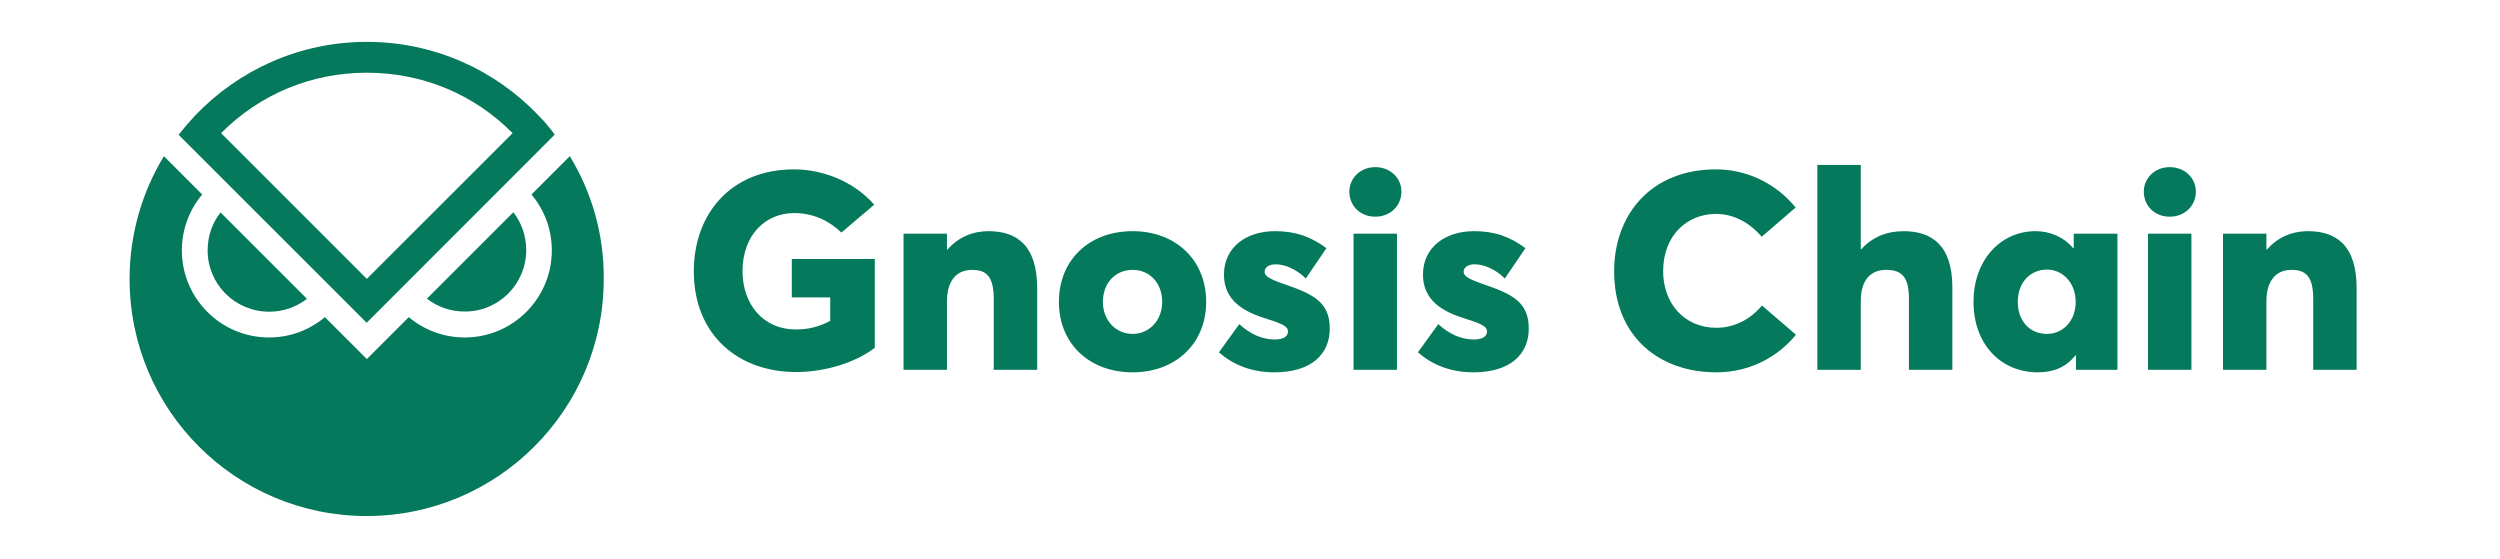
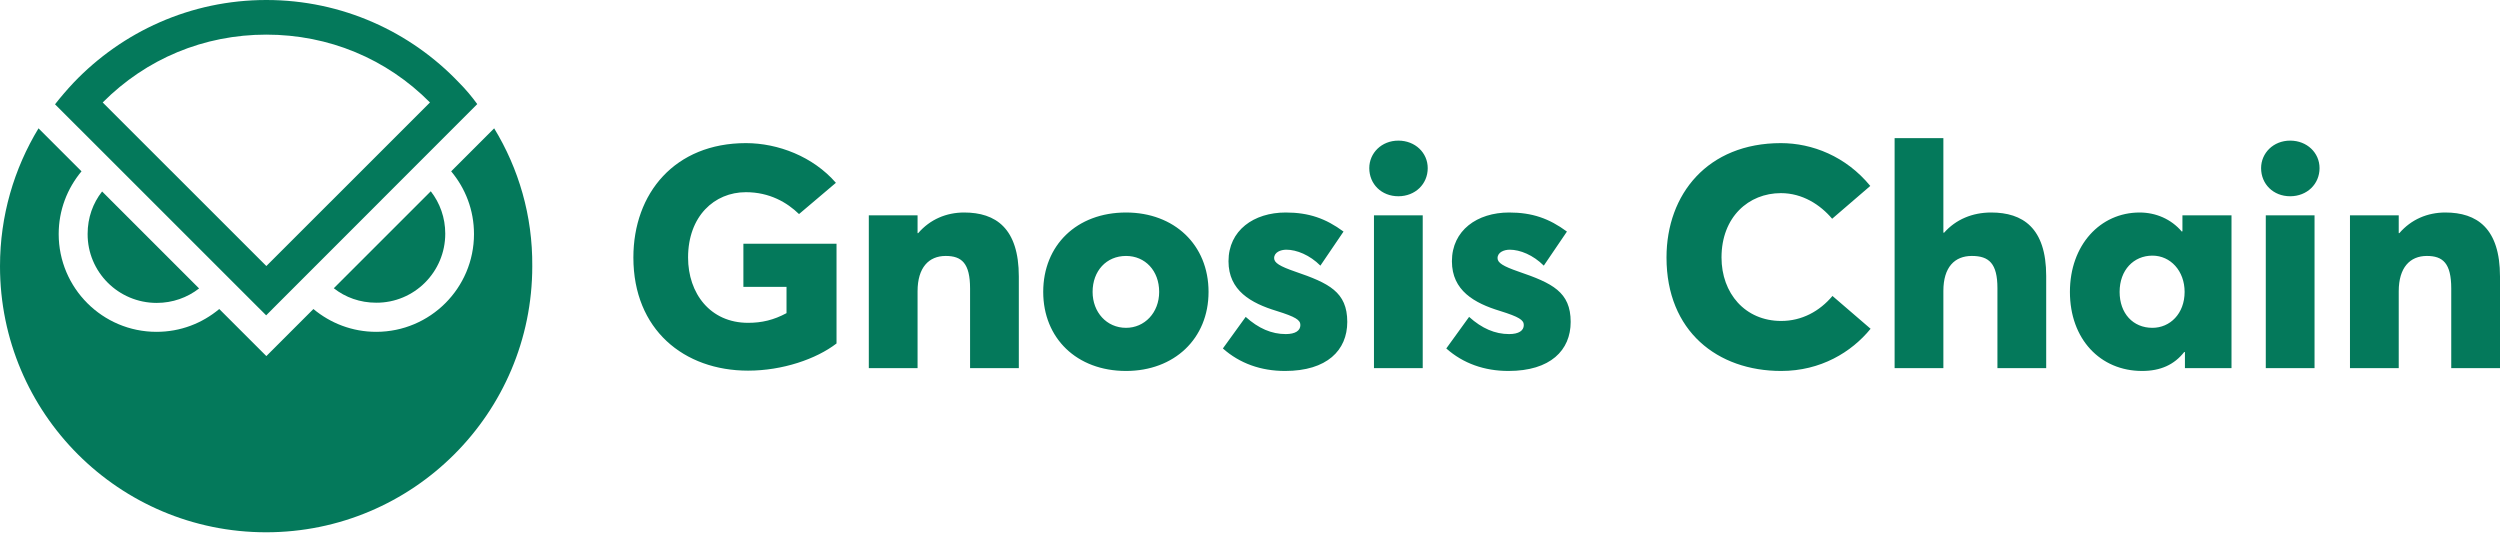
- <svg xmlns="http://www.w3.org/2000/svg" width="2508" height="560" viewBox="0 0 2508 560" fill="none">
+ <svg xmlns="http://www.w3.org/2000/svg" fill="none" viewBox="130 42 2234.17 475.68">
  <path d="M798.534 373.234C829.257 373.234 859.421 362.9 877.576 348.935V259.839H794.344V298.382H832.888V321.843C821.437 327.988 810.823 330.501 798.534 330.501C764.739 330.501 744.908 304.247 744.908 272.128C744.908 235.26 768.37 213.754 796.579 213.754C817.806 213.754 833.446 222.971 844.06 233.305L877.017 205.375C856.628 181.914 825.347 169.904 796.579 169.904C733.178 169.904 696.031 214.592 696.031 272.128C696.031 336.646 741.277 373.234 798.534 373.234ZM906.429 371H950V302.292C950 281.065 960.054 270.731 975.137 270.731C989.381 270.731 996.922 277.155 996.922 299.778V371H1040.49V289.165C1040.49 245.874 1019.82 231.909 991.615 231.909C975.695 231.909 961.172 238.053 950.558 250.342H950V234.422H906.429V371ZM1136.3 373.514C1179.31 373.514 1210.04 344.746 1210.04 302.851C1210.04 260.677 1179.31 231.909 1136.3 231.909C1092.17 231.909 1062.29 261.235 1062.29 302.851C1062.29 344.187 1092.17 373.514 1136.3 373.514ZM1136.3 334.97C1118.98 334.97 1106.42 321.005 1106.42 302.851C1106.42 284.138 1118.71 270.731 1136.3 270.731C1153.34 270.731 1165.91 283.858 1165.91 302.851C1165.91 321.564 1152.78 334.97 1136.3 334.97ZM1278.43 373.514C1315.85 373.514 1334.01 355.08 1334.01 329.664C1334.01 302.851 1317.53 295.03 1287.37 284.696C1273.68 279.948 1268.65 276.876 1268.65 272.686C1268.65 267.38 1274.52 265.145 1279.55 265.145C1288.76 265.145 1300.49 269.893 1309.99 279.39L1330.66 248.946C1314.74 237.215 1299.65 231.909 1278.99 231.909C1250.5 231.909 1227.87 247.829 1227.87 275.479C1227.87 301.734 1247.98 312.906 1270.89 319.888C1287.92 325.195 1292.11 327.988 1292.11 332.457C1292.11 337.484 1287.64 340.556 1278.99 340.556C1266.42 340.556 1254.69 335.529 1243.24 325.195L1222.85 353.404C1237.93 366.811 1256.92 373.514 1278.43 373.514ZM1379.65 217.385C1394.74 217.385 1405.91 206.492 1405.91 192.248C1405.91 178.562 1394.74 167.67 1379.65 167.67C1364.57 167.67 1353.68 178.842 1353.68 192.248C1353.68 206.492 1364.57 217.385 1379.65 217.385ZM1357.87 371H1401.44V234.422H1357.87V371ZM1478.08 373.514C1515.51 373.514 1533.66 355.08 1533.66 329.664C1533.66 302.851 1517.19 295.03 1487.02 284.696C1473.34 279.948 1468.31 276.876 1468.31 272.686C1468.31 267.38 1474.17 265.145 1479.2 265.145C1488.42 265.145 1500.15 269.893 1509.64 279.39L1530.31 248.946C1514.39 237.215 1499.31 231.909 1478.64 231.909C1450.15 231.909 1427.53 247.829 1427.53 275.479C1427.53 301.734 1447.64 312.906 1470.54 319.888C1487.58 325.195 1491.77 327.988 1491.77 332.457C1491.77 337.484 1487.3 340.556 1478.64 340.556C1466.07 340.556 1454.34 335.529 1442.89 325.195L1422.5 353.404C1437.59 366.811 1456.58 373.514 1478.08 373.514ZM1721.81 373.514C1757 373.514 1784.65 356.756 1801.69 335.808L1767.61 306.482C1756.16 320.167 1740.24 328.826 1721.81 328.826C1689.41 328.826 1668.46 303.968 1668.46 272.128C1668.46 235.819 1692.76 214.592 1721.53 214.592C1740.8 214.592 1756.72 224.926 1767.33 237.495L1801.41 208.168C1779.62 181.635 1749.46 169.904 1721.53 169.904C1656.17 169.904 1619.3 215.43 1619.3 272.128C1619.3 338.043 1664.83 373.514 1721.81 373.514ZM1823.15 371H1866.73V302.013C1866.73 280.786 1876.78 270.731 1892.14 270.731C1907.5 270.731 1915.04 277.435 1915.04 299.499V371H1958.62V288.606C1958.62 245.594 1937.67 231.909 1909.46 231.909C1892.7 231.909 1877.9 238.053 1867.28 250.063L1866.73 249.784V165.435H1823.15V371ZM2044.34 373.514C2060.81 373.514 2073.1 367.928 2082.04 356.476L2082.6 356.756V371H2124.22V234.422H2080.37V248.667L2079.81 248.946C2070.31 237.774 2056.63 231.909 2042.1 231.909C2006.91 231.909 1979.82 260.956 1979.82 302.851C1979.82 345.025 2006.91 373.514 2044.34 373.514ZM2053.55 334.97C2036.24 334.97 2024.23 322.122 2024.23 302.851C2024.23 283.3 2036.8 270.452 2053.55 270.452C2069.75 270.452 2082.32 284.138 2082.32 302.851C2082.32 322.402 2069.19 334.97 2053.55 334.97ZM2176.64 217.385C2191.72 217.385 2202.9 206.492 2202.9 192.248C2202.9 178.562 2191.72 167.67 2176.64 167.67C2161.56 167.67 2150.67 178.842 2150.67 192.248C2150.67 206.492 2161.56 217.385 2176.64 217.385ZM2154.86 371H2198.43V234.422H2154.86V371ZM2230.1 371H2273.67V302.292C2273.67 281.065 2283.73 270.731 2298.81 270.731C2313.06 270.731 2320.6 277.155 2320.6 299.778V371H2364.17V289.165C2364.17 245.874 2343.5 231.909 2315.29 231.909C2299.37 231.909 2284.85 238.053 2274.23 250.342H2273.67V234.422H2230.1V371Z" fill="#04795B" />
  <path d="M270.044 312.701C284.248 312.701 297.36 307.968 307.923 299.776L221.238 213.122C213.043 223.499 208.308 236.606 208.308 250.988C208.126 285.03 235.807 312.701 270.044 312.701Z" fill="#04795B" />
  <path d="M527.913 250.805C527.913 236.606 523.178 223.499 514.983 212.94L428.298 299.593C438.679 307.785 451.791 312.518 466.177 312.518C500.232 312.7 527.913 285.03 527.913 250.805Z" fill="#04795B" />
  <path d="M571.62 156.689L533.194 195.101C545.942 210.392 553.591 229.689 553.591 251.171C553.591 299.412 514.437 338.552 466.177 338.552C444.87 338.552 425.384 330.906 410.087 318.163L368.019 360.215L325.951 318.163C310.654 330.906 291.35 338.552 269.861 338.552C221.601 338.552 182.447 299.412 182.447 251.171C182.447 229.871 190.096 210.392 202.844 195.101L183.176 175.44L164.418 156.689C142.565 192.734 129.999 234.787 129.999 279.934C129.999 411.37 236.534 517.684 367.837 517.684C499.139 517.684 605.674 411.188 605.674 279.934C606.039 234.605 593.473 192.552 571.62 156.689Z" fill="#04795B" />
  <path d="M540.114 115.728C496.954 70.399 435.764 42 368.019 42C300.273 42 239.266 70.399 195.923 115.728C190.096 121.918 184.451 128.472 179.169 135.207L367.837 323.805L556.504 135.025C551.769 128.471 546.124 121.736 540.114 115.728ZM368.019 72.948C423.745 72.948 475.465 94.429 514.254 133.569L368.019 279.751L221.783 133.569C260.755 94.429 312.293 72.948 368.019 72.948Z" fill="#04795B" />
</svg>
